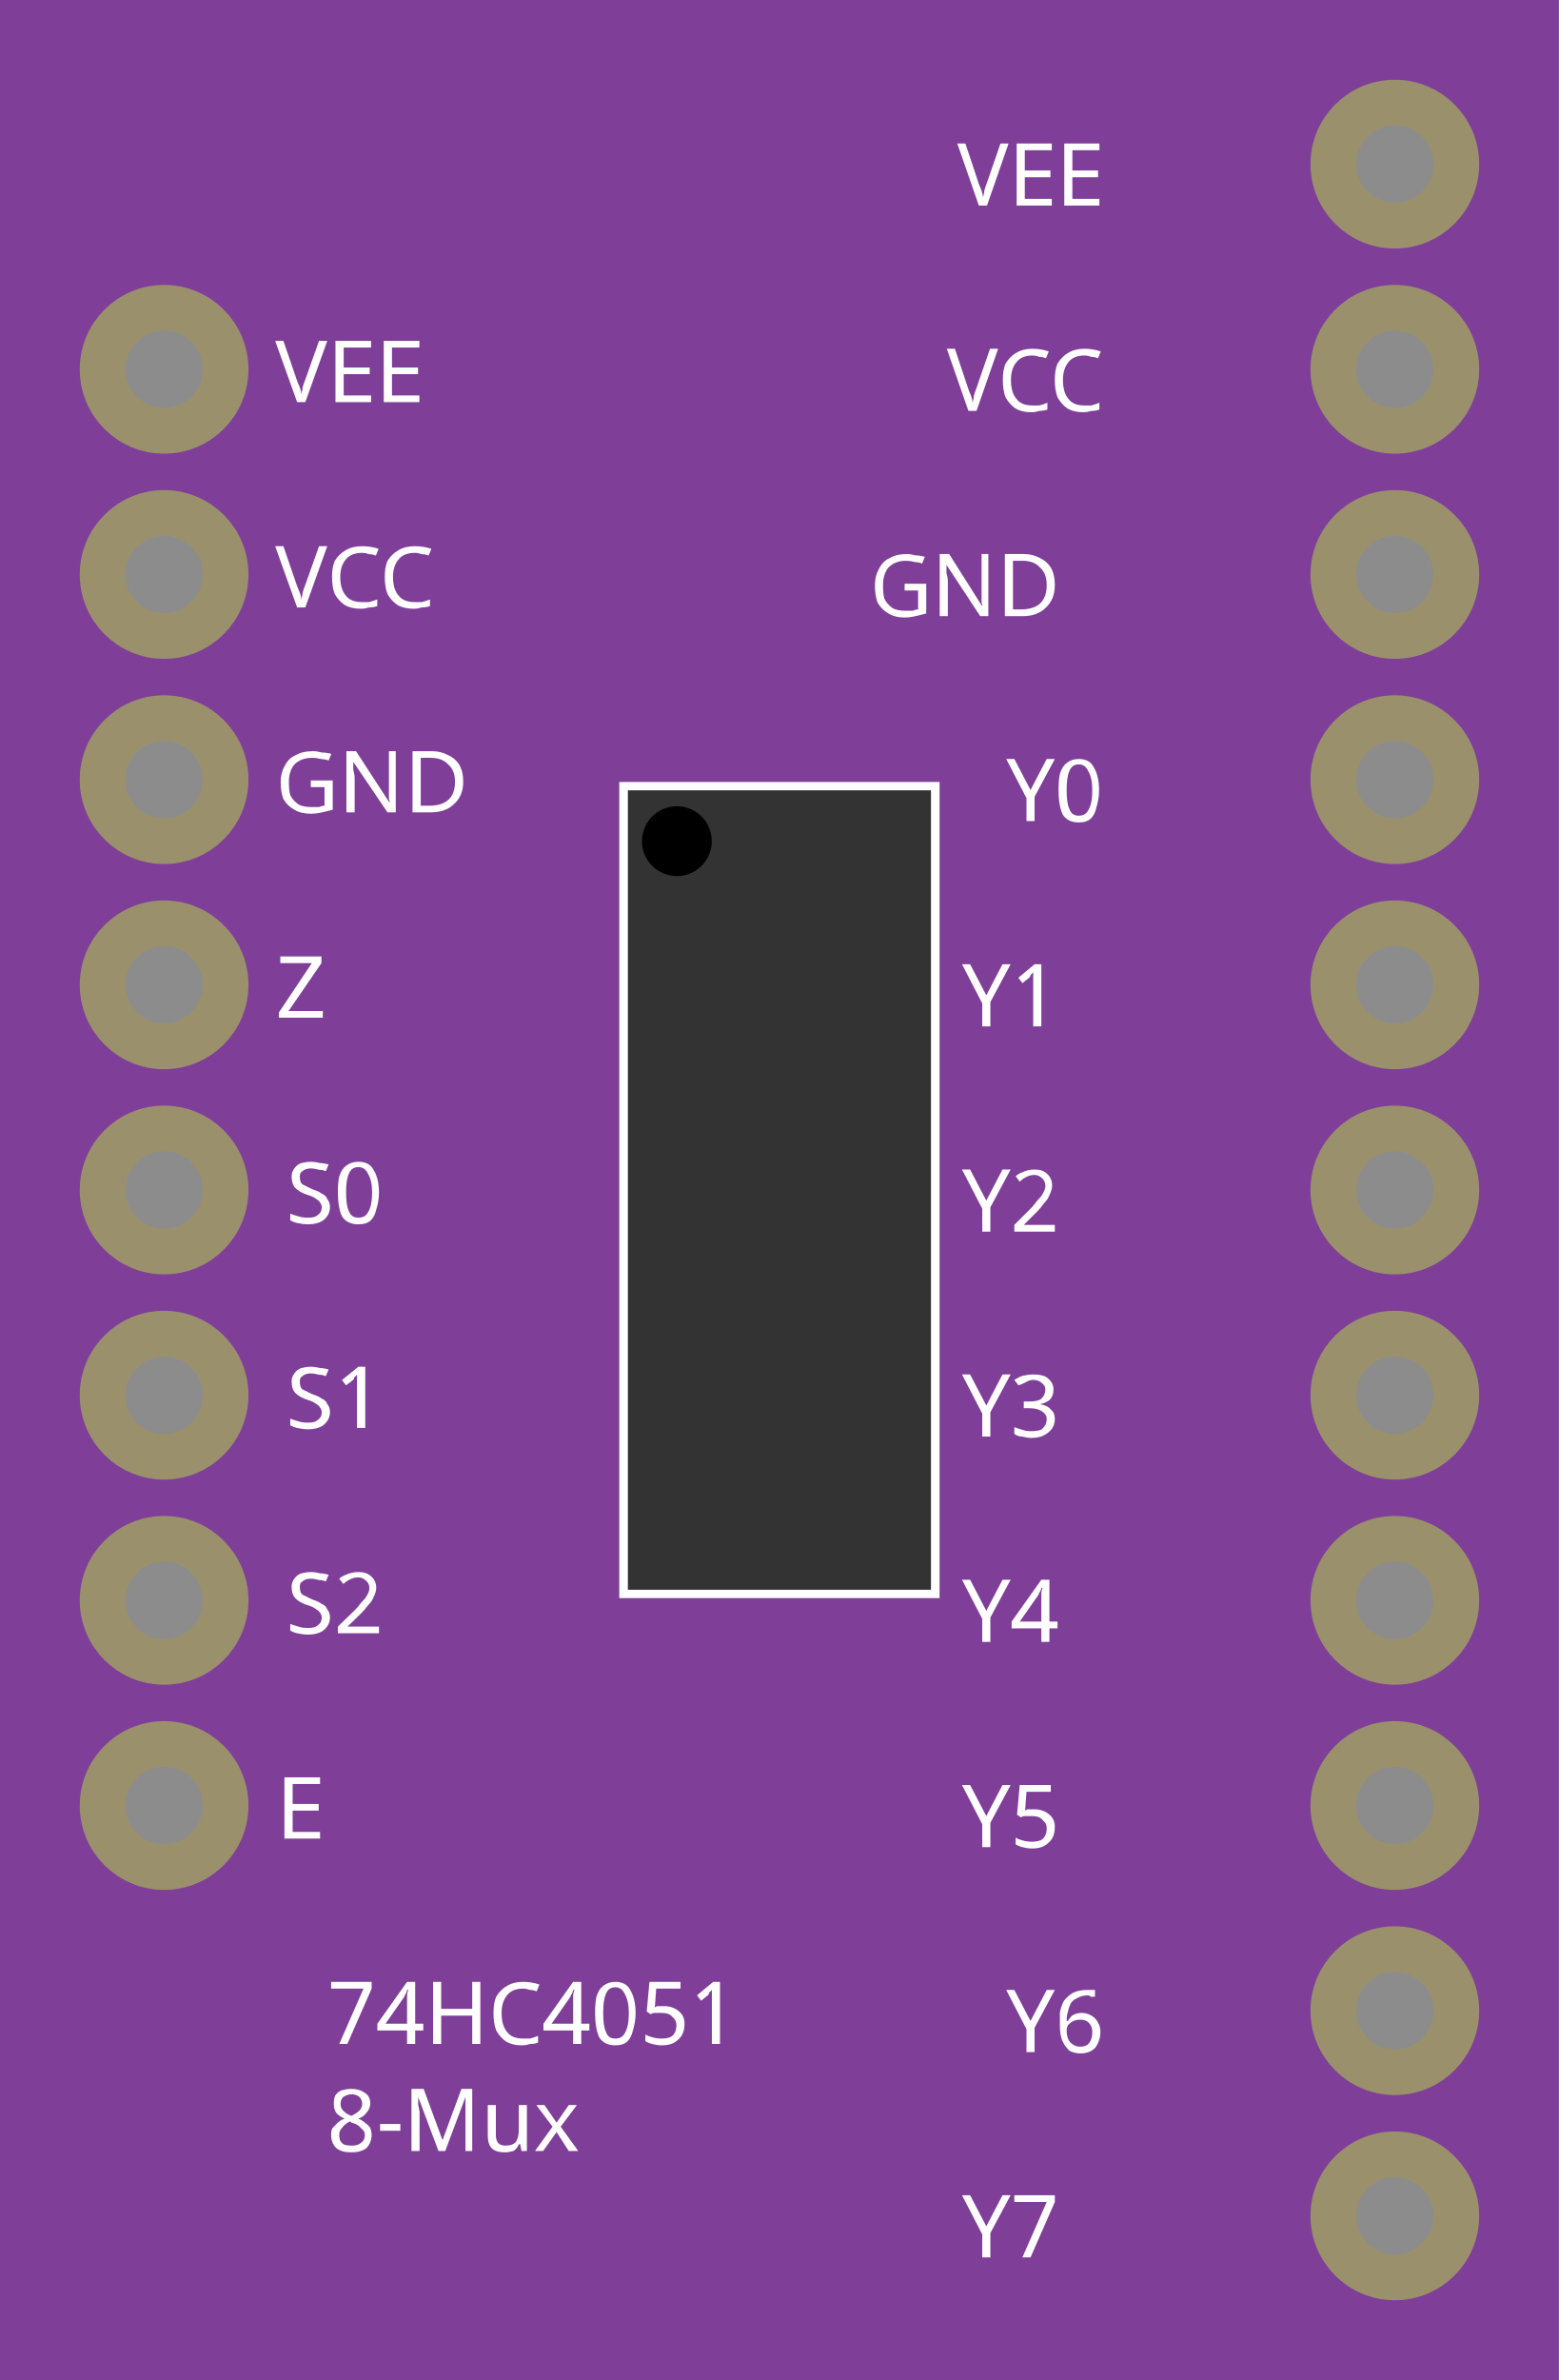
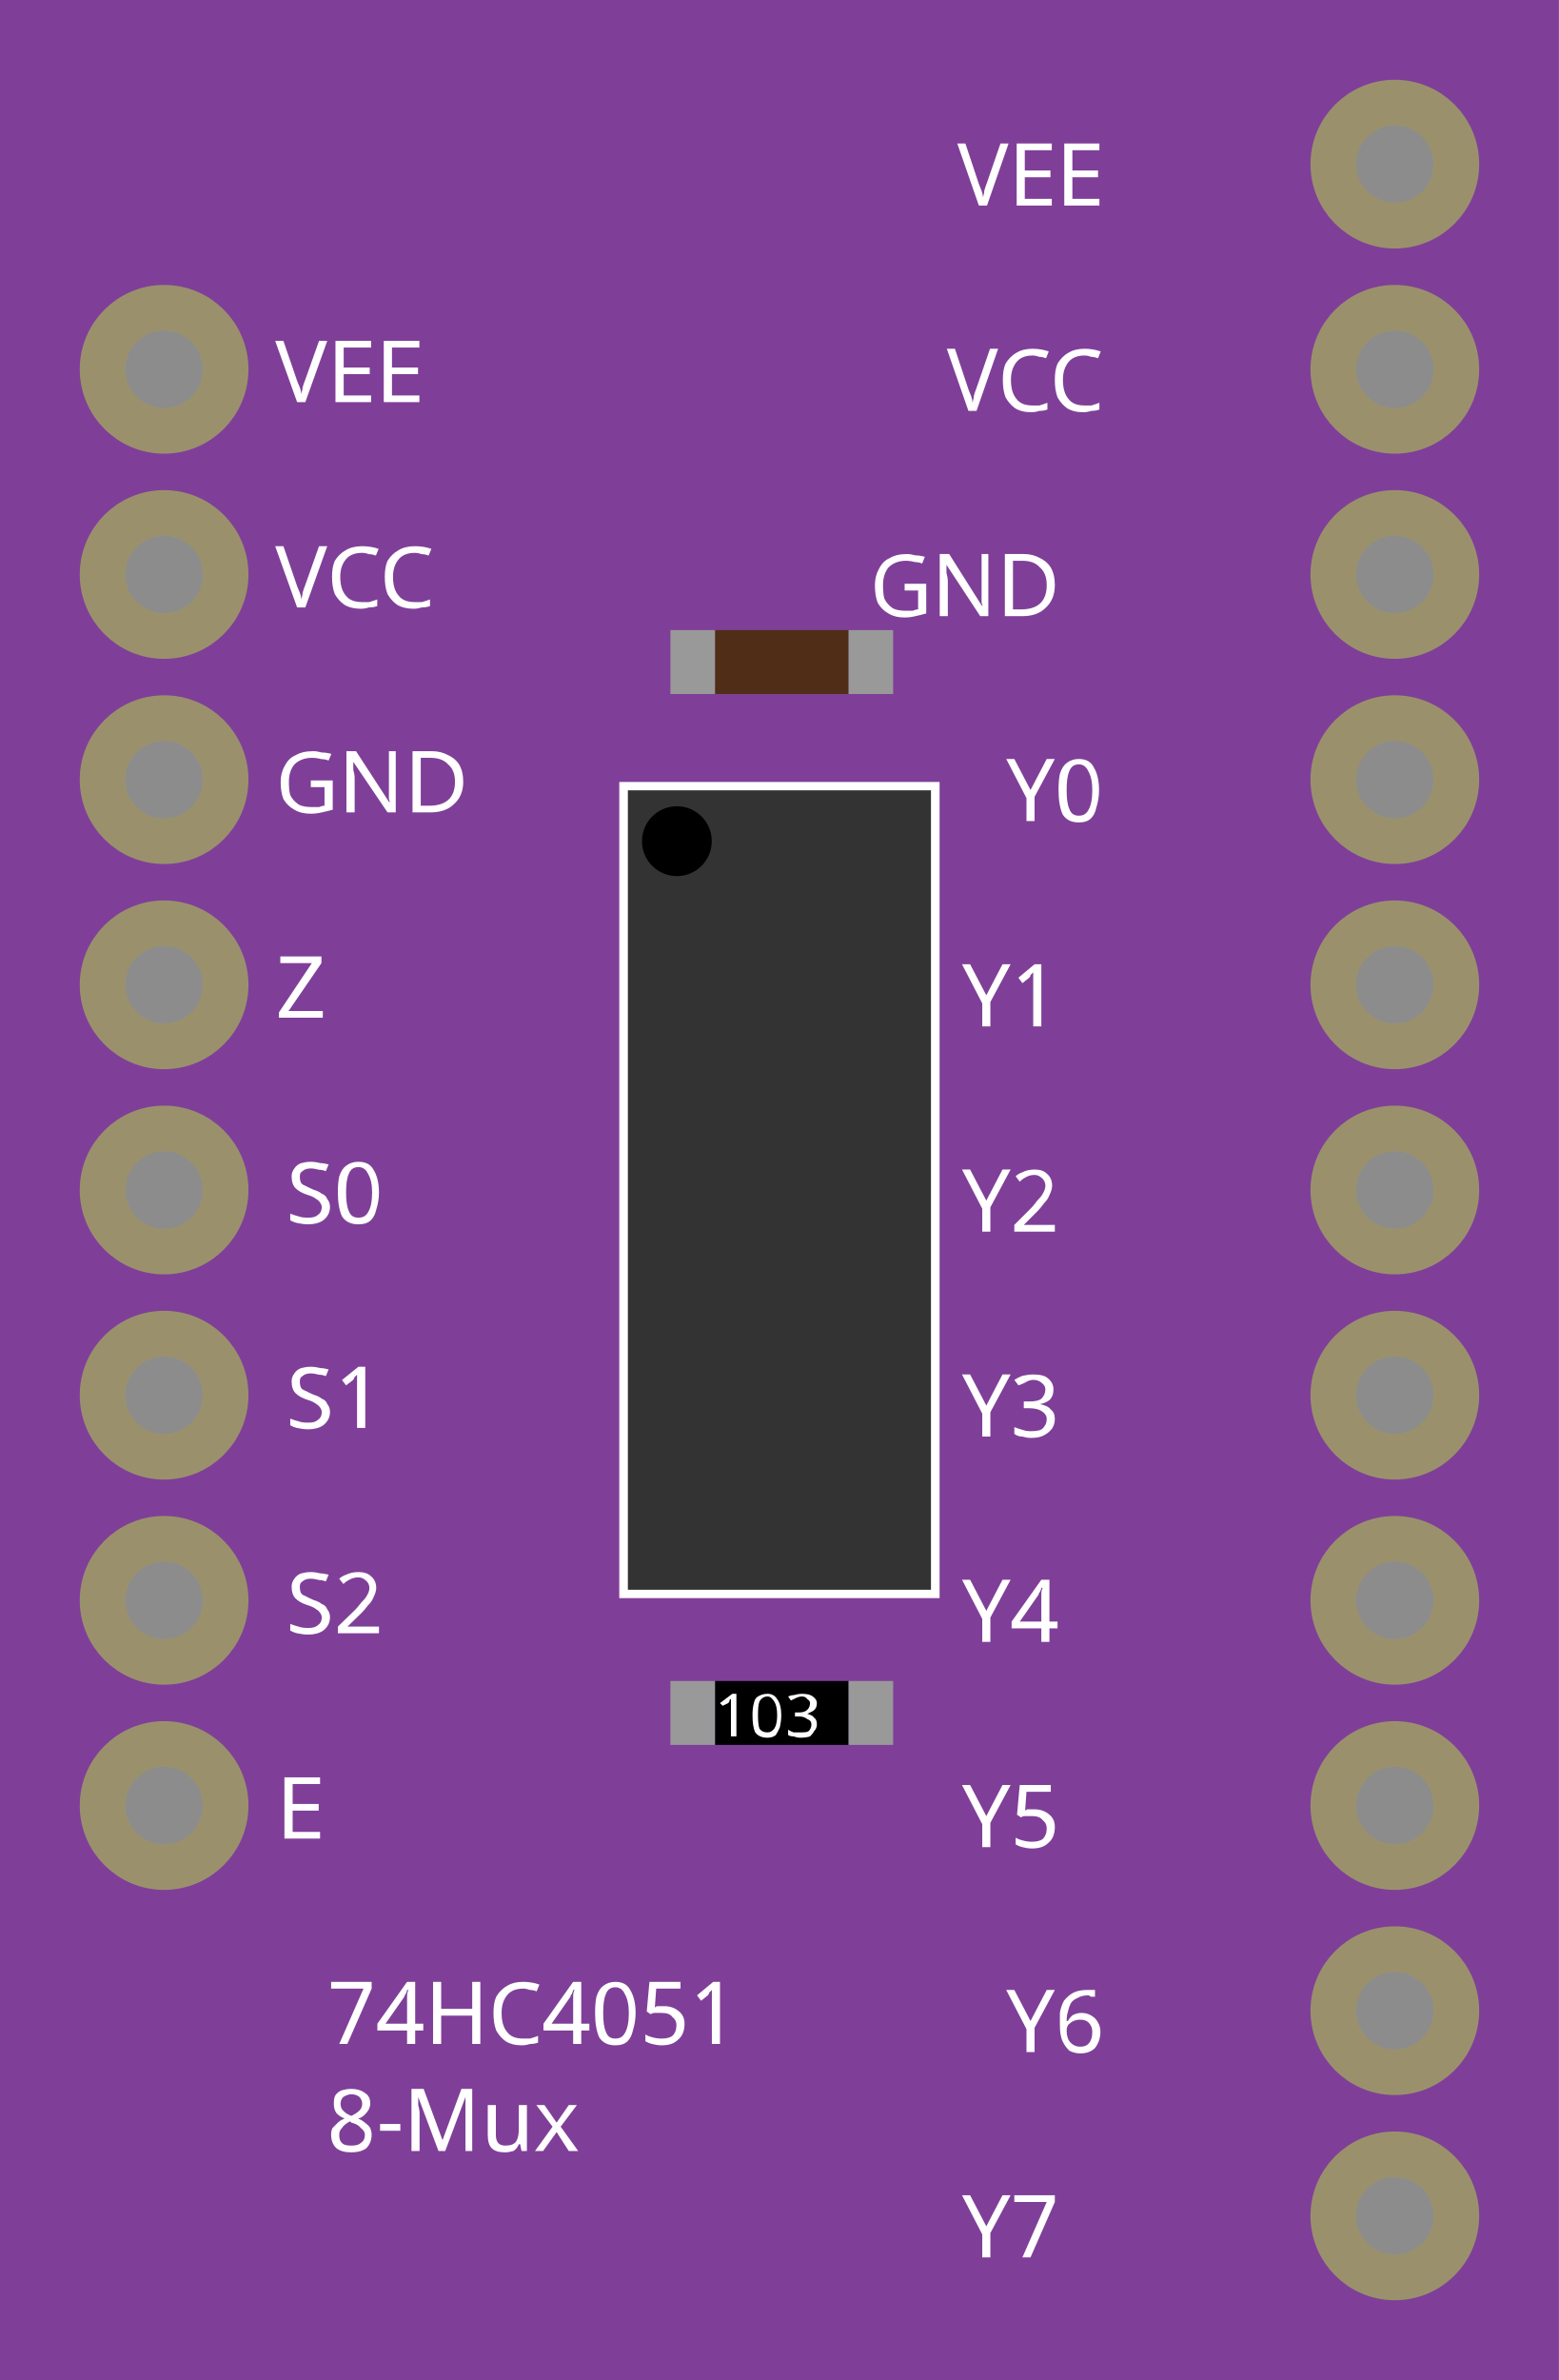
<svg xmlns="http://www.w3.org/2000/svg" width="19.304mm" height="29.464mm" viewBox="0 0 19.304 29.464" version="1.1" id="svg5">
  <defs id="defs2">
    <linearGradient id="linearGradient2068">
      <stop style="stop-color:#7f3f98;stop-opacity:1;" offset="0" id="stop2066" />
    </linearGradient>
  </defs>
  <g id="layer1" style="display:inline" transform="translate(-0.635,-0.635)">
    <g id="breadboard" transform="matrix(1.085714,0,0,1.054545,0.4971143,0.5010727)">
      <rect style="display:inline;fill:#7f3f98;fill-opacity:1;fill-rule:evenodd;stroke-width:0.929" id="rect5525" width="17.78" height="27.94" x="0.127" y="0.127" />
      <g id="g5110-9" style="display:inline" transform="matrix(0.9210526,0,0,0.9482758,-0.4578682,-0.4751552)">
        <circle style="fill:#8c8c8c;fill-opacity:1;stroke:#9a916c;stroke-width:0.565;stroke-miterlimit:4;stroke-dasharray:none;stroke-opacity:1" id="connector18pin" cx="17.907" cy="28.067" r="0.762" />
        <circle style="fill:#8c8c8c;fill-opacity:1;stroke:#9a916c;stroke-width:0.565;stroke-miterlimit:4;stroke-dasharray:none;stroke-opacity:1" id="connector17pin" cx="17.907" cy="25.527" r="0.762" />
        <circle style="fill:#8c8c8c;fill-opacity:1;stroke:#9a916c;stroke-width:0.565;stroke-miterlimit:4;stroke-dasharray:none;stroke-opacity:1" id="connector16pin" cx="17.907" cy="22.987" r="0.762" />
        <circle style="fill:#8c8c8c;fill-opacity:1;stroke:#9a916c;stroke-width:0.565;stroke-miterlimit:4;stroke-dasharray:none;stroke-opacity:1" id="connector15pin" cx="17.907" cy="20.447" r="0.762" />
        <circle style="fill:#8c8c8c;fill-opacity:1;fill-rule:evenodd;stroke:#9a916c;stroke-width:0.565;stroke-miterlimit:4;stroke-dasharray:none;stroke-opacity:1" id="connector14pin" cx="17.907" cy="17.907" r="0.762" />
        <circle style="fill:#8c8c8c;fill-opacity:1;stroke:#9a916c;stroke-width:0.565;stroke-miterlimit:4;stroke-dasharray:none;stroke-opacity:1" id="connector13pin" cx="17.907" cy="15.367" r="0.762" />
        <circle style="fill:#8c8c8c;fill-opacity:1;stroke:#9a916c;stroke-width:0.565;stroke-miterlimit:4;stroke-dasharray:none;stroke-opacity:1" id="connector12pin" cx="17.907" cy="12.827" r="0.762" />
        <circle style="fill:#8c8c8c;fill-opacity:1;fill-rule:nonzero;stroke:#9a916c;stroke-width:0.565;stroke-miterlimit:4;stroke-dasharray:none;stroke-opacity:1" id="connector11pin" cx="17.907" cy="10.287" r="0.762" />
        <circle style="fill:#8c8c8c;fill-opacity:1;stroke:#9a916c;stroke-width:0.565;stroke-miterlimit:4;stroke-dasharray:none;stroke-opacity:1" id="connector10pin" cx="17.907" cy="7.747" r="0.762" />
        <circle style="fill:#8c8c8c;fill-opacity:1;stroke:#9a916c;stroke-width:0.565;stroke-miterlimit:4;stroke-dasharray:none;stroke-opacity:1" id="connector9pin" cx="17.907" cy="5.207" r="0.762" />
        <circle style="fill:#8c8c8c;fill-opacity:1;stroke:#9a916c;stroke-width:0.565;stroke-miterlimit:4;stroke-dasharray:none;stroke-opacity:1" id="connector8pin" cx="17.907" cy="2.667" r="0.762" />
        <circle style="fill:#8c8c8c;fill-opacity:1;stroke:#9a916c;stroke-width:0.565;stroke-miterlimit:4;stroke-dasharray:none;stroke-opacity:1" id="connector7pin" cx="2.667" cy="22.987" r="0.762" />
        <circle style="fill:#8c8c8c;fill-opacity:1;stroke:#9a916c;stroke-width:0.565;stroke-miterlimit:4;stroke-dasharray:none;stroke-opacity:1" id="connector6pin" cx="2.667" cy="20.447" r="0.762" />
        <circle style="fill:#8c8c8c;fill-opacity:1;stroke:#9a916c;stroke-width:0.565;stroke-miterlimit:4;stroke-dasharray:none;stroke-opacity:1" id="connector5pin" cx="2.667" cy="17.907" r="0.762" />
        <circle style="fill:#8c8c8c;fill-opacity:1;stroke:#9a916c;stroke-width:0.565;stroke-miterlimit:4;stroke-dasharray:none;stroke-opacity:1" id="connector4pin" cx="2.667" cy="15.367" r="0.762" />
        <circle style="fill:#8c8c8c;fill-opacity:1;stroke:#9a916c;stroke-width:0.565;stroke-miterlimit:4;stroke-dasharray:none;stroke-opacity:1" id="connector3pin" cx="2.667" cy="12.827" r="0.762" />
        <circle style="fill:#8c8c8c;fill-opacity:1;stroke:#9a916c;stroke-width:0.565;stroke-miterlimit:4;stroke-dasharray:none;stroke-opacity:1" id="connector2pin" cx="2.667" cy="10.287" r="0.762" />
        <circle style="fill:#8c8c8c;fill-opacity:1;stroke:#9a916c;stroke-width:0.565;stroke-miterlimit:4;stroke-dasharray:none;stroke-opacity:1" cx="2.667" cy="7.747" r="0.762" id="connector1pin" />
        <circle style="fill:#8c8c8c;fill-opacity:1;stroke:#9a916c;stroke-width:0.565;stroke-miterlimit:4;stroke-dasharray:none;stroke-opacity:1" cx="2.667" cy="5.207" r="0.762" id="connector0pin" />
      </g>
-       <g id="g145510">
-         <text xml:space="preserve" x="3.265" y="4.848" id="text13455" style="font-style:normal;font-variant:normal;font-weight:normal;font-stretch:normal;font-size:0.989px;font-family:OCRA;-inkscape-font-specification:OCRA;fill:#ffffff;fill-opacity:1">VEE</text>
-         <text xml:space="preserve" style="font-style:normal;font-variant:normal;font-weight:normal;font-stretch:normal;font-size:0.989px;font-family:OCRA;-inkscape-font-specification:OCRA;fill:#ffffff;fill-opacity:1" x="3.265" y="7.257" id="text13455-8">VCC</text>
-         <text xml:space="preserve" x="3.265" y="9.665" id="text13455-4" style="font-style:normal;font-variant:normal;font-weight:normal;font-stretch:normal;font-size:0.989px;font-family:OCRA;-inkscape-font-specification:OCRA;fill:#ffffff;fill-opacity:1">GND</text>
-         <text xml:space="preserve" x="3.279" y="12.074" id="text13455-1" style="font-size:0.989px;fill:#ffffff;fill-opacity:1">
-           <tspan id="tspan13453-6" style="font-style:normal;font-variant:normal;font-weight:normal;font-stretch:normal;font-size:0.989px;font-family:OCRA;-inkscape-font-specification:OCRA;font-variant-ligatures:normal;font-variant-caps:normal;font-variant-numeric:normal;font-variant-east-asian:normal;text-align:start;text-anchor:start;fill:#ffffff;fill-opacity:1;stroke-width:0.247" x="3.279" y="12.074">Z</tspan>
+       <g id="g145510" style="display:inline">
+         <text xml:space="preserve" x="3.265" y="4.848" id="text13455" style="font-style:normal;font-variant:normal;font-weight:normal;font-stretch:normal;font-size:0.989px;font-family:OCRA;-inkscape-font-specification:'OCRA, Normal';font-variant-ligatures:normal;font-variant-caps:normal;font-variant-numeric:normal;font-variant-east-asian:normal;fill:#ffffff;fill-opacity:1">VEE</text>
+         <text xml:space="preserve" style="font-style:normal;font-variant:normal;font-weight:normal;font-stretch:normal;font-size:0.989px;font-family:OCRA;-inkscape-font-specification:'OCRA, Normal';font-variant-ligatures:normal;font-variant-caps:normal;font-variant-numeric:normal;font-variant-east-asian:normal;fill:#ffffff;fill-opacity:1" x="3.265" y="7.257" id="text13455-8">VCC</text>
+         <text xml:space="preserve" x="3.265" y="9.665" id="text13455-4" style="font-style:normal;font-variant:normal;font-weight:normal;font-stretch:normal;font-size:0.989px;font-family:OCRA;-inkscape-font-specification:'OCRA, Normal';font-variant-ligatures:normal;font-variant-caps:normal;font-variant-numeric:normal;font-variant-east-asian:normal;fill:#ffffff;fill-opacity:1">GND</text>
+         <text xml:space="preserve" x="3.279" y="12.074" id="text13455-1" style="font-style:normal;font-variant:normal;font-weight:normal;font-stretch:normal;font-size:0.989px;font-family:OCRA;-inkscape-font-specification:'OCRA, Normal';font-variant-ligatures:normal;font-variant-caps:normal;font-variant-numeric:normal;font-variant-east-asian:normal;fill:#ffffff;fill-opacity:1">
+           <tspan id="tspan13453-6" style="font-style:normal;font-variant:normal;font-weight:normal;font-stretch:normal;font-size:0.989px;font-family:OCRA;-inkscape-font-specification:'OCRA, Normal';font-variant-ligatures:normal;font-variant-caps:normal;font-variant-numeric:normal;font-variant-east-asian:normal;text-align:start;text-anchor:start;fill:#ffffff;fill-opacity:1;stroke-width:0.247" x="3.279" y="12.074">Z</tspan>
        </text>
-         <text xml:space="preserve" x="3.389" y="14.483" id="text13455-6" style="font-size:0.989px;fill:#ffffff;fill-opacity:1">
-           <tspan id="tspan13453-5" style="font-style:normal;font-variant:normal;font-weight:normal;font-stretch:normal;font-size:0.989px;font-family:OCRA;-inkscape-font-specification:OCRA;font-variant-ligatures:normal;font-variant-caps:normal;font-variant-numeric:normal;font-variant-east-asian:normal;text-align:start;text-anchor:start;fill:#ffffff;fill-opacity:1;stroke-width:0.247" x="3.389" y="14.483">S0</tspan>
+         <text xml:space="preserve" x="3.389" y="14.483" id="text13455-6" style="font-style:normal;font-variant:normal;font-weight:normal;font-stretch:normal;font-size:0.989px;font-family:OCRA;-inkscape-font-specification:'OCRA, Normal';font-variant-ligatures:normal;font-variant-caps:normal;font-variant-numeric:normal;font-variant-east-asian:normal;fill:#ffffff;fill-opacity:1">
+           <tspan id="tspan13453-5" style="font-style:normal;font-variant:normal;font-weight:normal;font-stretch:normal;font-size:0.989px;font-family:OCRA;-inkscape-font-specification:'OCRA, Normal';font-variant-ligatures:normal;font-variant-caps:normal;font-variant-numeric:normal;font-variant-east-asian:normal;text-align:start;text-anchor:start;fill:#ffffff;fill-opacity:1;stroke-width:0.247" x="3.389" y="14.483">S0</tspan>
        </text>
-         <text xml:space="preserve" x="3.389" y="16.891" id="text13455-5" style="font-size:0.989px;fill:#ffffff;fill-opacity:1">
-           <tspan id="tspan13453-69" style="font-style:normal;font-variant:normal;font-weight:normal;font-stretch:normal;font-size:0.989px;font-family:OCRA;-inkscape-font-specification:OCRA;font-variant-ligatures:normal;font-variant-caps:normal;font-variant-numeric:normal;font-variant-east-asian:normal;text-align:start;text-anchor:start;fill:#ffffff;fill-opacity:1;stroke-width:0.247" x="3.389" y="16.891">S1</tspan>
+         <text xml:space="preserve" x="3.389" y="16.891" id="text13455-5" style="font-style:normal;font-variant:normal;font-weight:normal;font-stretch:normal;font-size:0.989px;font-family:OCRA;-inkscape-font-specification:'OCRA, Normal';font-variant-ligatures:normal;font-variant-caps:normal;font-variant-numeric:normal;font-variant-east-asian:normal;fill:#ffffff;fill-opacity:1">
+           <tspan id="tspan13453-69" style="font-style:normal;font-variant:normal;font-weight:normal;font-stretch:normal;font-size:0.989px;font-family:OCRA;-inkscape-font-specification:'OCRA, Normal';font-variant-ligatures:normal;font-variant-caps:normal;font-variant-numeric:normal;font-variant-east-asian:normal;text-align:start;text-anchor:start;fill:#ffffff;fill-opacity:1;stroke-width:0.247" x="3.389" y="16.891">S1</tspan>
        </text>
-         <text xml:space="preserve" x="3.389" y="19.3" id="text13455-7" style="font-size:0.989px;fill:#ffffff;fill-opacity:1">
-           <tspan id="tspan13453-65" style="font-style:normal;font-variant:normal;font-weight:normal;font-stretch:normal;font-size:0.989px;font-family:OCRA;-inkscape-font-specification:OCRA;font-variant-ligatures:normal;font-variant-caps:normal;font-variant-numeric:normal;font-variant-east-asian:normal;text-align:start;text-anchor:start;fill:#ffffff;fill-opacity:1;stroke-width:0.247" x="3.389" y="19.3">S2</tspan>
+         <text xml:space="preserve" x="3.389" y="19.3" id="text13455-7" style="font-style:normal;font-variant:normal;font-weight:normal;font-stretch:normal;font-size:0.989px;font-family:OCRA;-inkscape-font-specification:'OCRA, Normal';font-variant-ligatures:normal;font-variant-caps:normal;font-variant-numeric:normal;font-variant-east-asian:normal;fill:#ffffff;fill-opacity:1">
+           <tspan id="tspan13453-65" style="font-style:normal;font-variant:normal;font-weight:normal;font-stretch:normal;font-size:0.989px;font-family:OCRA;-inkscape-font-specification:'OCRA, Normal';font-variant-ligatures:normal;font-variant-caps:normal;font-variant-numeric:normal;font-variant-east-asian:normal;text-align:start;text-anchor:start;fill:#ffffff;fill-opacity:1;stroke-width:0.247" x="3.389" y="19.3">S2</tspan>
        </text>
-         <text xml:space="preserve" x="3.278" y="21.709" id="text13455-0" style="font-size:0.989px;fill:#ffffff;fill-opacity:1">
-           <tspan id="tspan13453-11" style="font-style:normal;font-variant:normal;font-weight:normal;font-stretch:normal;font-size:0.989px;font-family:OCRA;-inkscape-font-specification:OCRA;font-variant-ligatures:normal;font-variant-caps:normal;font-variant-numeric:normal;font-variant-east-asian:normal;text-align:start;text-anchor:start;fill:#ffffff;fill-opacity:1;stroke-width:0.247" x="3.278" y="21.709">E</tspan>
+         <text xml:space="preserve" x="3.278" y="21.709" id="text13455-0" style="font-style:normal;font-variant:normal;font-weight:normal;font-stretch:normal;font-size:0.989px;font-family:OCRA;-inkscape-font-specification:'OCRA, Normal';font-variant-ligatures:normal;font-variant-caps:normal;font-variant-numeric:normal;font-variant-east-asian:normal;fill:#ffffff;fill-opacity:1">
+           <tspan id="tspan13453-11" style="font-style:normal;font-variant:normal;font-weight:normal;font-stretch:normal;font-size:0.989px;font-family:OCRA;-inkscape-font-specification:'OCRA, Normal';font-variant-ligatures:normal;font-variant-caps:normal;font-variant-numeric:normal;font-variant-east-asian:normal;text-align:start;text-anchor:start;fill:#ffffff;fill-opacity:1;stroke-width:0.247" x="3.278" y="21.709">E</tspan>
        </text>
-         <text xml:space="preserve" style="font-style:normal;font-variant:normal;font-weight:normal;font-stretch:normal;font-size:0.989px;line-height:1.25;font-family:OCRA;-inkscape-font-specification:OCRA;font-variant-ligatures:normal;font-variant-caps:normal;font-variant-numeric:normal;font-variant-east-asian:normal;text-align:end;text-anchor:end;fill:#ffffff;fill-opacity:1;stroke-width:0.247" x="15.21" y="2.504" id="text100602" transform="scale(0.9855414,1.014671)">
-           <tspan id="tspan100600" style="font-style:normal;font-variant:normal;font-weight:normal;font-stretch:normal;font-size:0.989px;font-family:OCRA;-inkscape-font-specification:OCRA;font-variant-ligatures:normal;font-variant-caps:normal;font-variant-numeric:normal;font-variant-east-asian:normal;fill:#ffffff;fill-opacity:1;stroke-width:0.247" x="15.21" y="2.504">VEE</tspan>
+         <text xml:space="preserve" style="font-style:normal;font-variant:normal;font-weight:normal;font-stretch:normal;font-size:0.989px;line-height:1.25;font-family:OCRA;-inkscape-font-specification:'OCRA, Normal';font-variant-ligatures:normal;font-variant-caps:normal;font-variant-numeric:normal;font-variant-east-asian:normal;text-align:end;text-anchor:end;fill:#ffffff;fill-opacity:1;stroke-width:0.247" x="15.21" y="2.504" id="text100602" transform="scale(0.9855414,1.014671)">
+           <tspan id="tspan100600" style="font-style:normal;font-variant:normal;font-weight:normal;font-stretch:normal;font-size:0.989px;font-family:OCRA;-inkscape-font-specification:'OCRA, Normal';font-variant-ligatures:normal;font-variant-caps:normal;font-variant-numeric:normal;font-variant-east-asian:normal;fill:#ffffff;fill-opacity:1;stroke-width:0.247" x="15.21" y="2.504">VEE</tspan>
        </text>
-         <text xml:space="preserve" style="font-style:normal;font-variant:normal;font-weight:normal;font-stretch:normal;font-size:0.989px;line-height:1.25;font-family:OCRA;-inkscape-font-specification:OCRA;font-variant-ligatures:normal;font-variant-caps:normal;font-variant-numeric:normal;font-variant-east-asian:normal;text-align:end;text-anchor:end;display:inline;fill:#ffffff;fill-opacity:1;stroke-width:0.247" x="15.21" y="4.877" id="text100602-5" transform="scale(0.9855414,1.014671)">
-           <tspan id="tspan100600-5" style="font-style:normal;font-variant:normal;font-weight:normal;font-stretch:normal;font-size:0.989px;font-family:OCRA;-inkscape-font-specification:OCRA;font-variant-ligatures:normal;font-variant-caps:normal;font-variant-numeric:normal;font-variant-east-asian:normal;fill:#ffffff;fill-opacity:1;stroke-width:0.247" x="15.21" y="4.877">VCC</tspan>
+         <text xml:space="preserve" style="font-style:normal;font-variant:normal;font-weight:normal;font-stretch:normal;font-size:0.989px;line-height:1.25;font-family:OCRA;-inkscape-font-specification:'OCRA, Normal';font-variant-ligatures:normal;font-variant-caps:normal;font-variant-numeric:normal;font-variant-east-asian:normal;text-align:end;text-anchor:end;display:inline;fill:#ffffff;fill-opacity:1;stroke-width:0.247" x="15.21" y="4.877" id="text100602-5" transform="scale(0.9855414,1.014671)">
+           <tspan id="tspan100600-5" style="font-style:normal;font-variant:normal;font-weight:normal;font-stretch:normal;font-size:0.989px;font-family:OCRA;-inkscape-font-specification:'OCRA, Normal';font-variant-ligatures:normal;font-variant-caps:normal;font-variant-numeric:normal;font-variant-east-asian:normal;fill:#ffffff;fill-opacity:1;stroke-width:0.247" x="15.21" y="4.877">VCC</tspan>
        </text>
-         <text xml:space="preserve" style="font-style:normal;font-variant:normal;font-weight:normal;font-stretch:normal;font-size:0.989px;line-height:1.25;font-family:OCRA;-inkscape-font-specification:OCRA;font-variant-ligatures:normal;font-variant-caps:normal;font-variant-numeric:normal;font-variant-east-asian:normal;text-align:end;text-anchor:end;display:inline;fill:#ffffff;fill-opacity:1;stroke-width:0.247" x="15.21" y="7.251" id="text100602-9" transform="scale(0.9855414,1.014671)">
-           <tspan id="tspan100600-1" style="font-style:normal;font-variant:normal;font-weight:normal;font-stretch:normal;font-size:0.989px;font-family:OCRA;-inkscape-font-specification:OCRA;font-variant-ligatures:normal;font-variant-caps:normal;font-variant-numeric:normal;font-variant-east-asian:normal;fill:#ffffff;fill-opacity:1;stroke-width:0.247" x="15.21" y="7.251">GND</tspan>
-           <tspan style="font-style:normal;font-variant:normal;font-weight:normal;font-stretch:normal;font-size:0.989px;font-family:OCRA;-inkscape-font-specification:OCRA;font-variant-ligatures:normal;font-variant-caps:normal;font-variant-numeric:normal;font-variant-east-asian:normal;fill:#ffffff;fill-opacity:1;stroke-width:0.247" x="15.21" y="8.488" id="tspan130473" />
+         <text xml:space="preserve" style="font-style:normal;font-variant:normal;font-weight:normal;font-stretch:normal;font-size:0.989px;line-height:1.25;font-family:OCRA;-inkscape-font-specification:'OCRA, Normal';font-variant-ligatures:normal;font-variant-caps:normal;font-variant-numeric:normal;font-variant-east-asian:normal;text-align:end;text-anchor:end;display:inline;fill:#ffffff;fill-opacity:1;stroke-width:0.247" x="15.21" y="7.251" id="text100602-9" transform="scale(0.9855414,1.014671)">
+           <tspan id="tspan100600-1" style="font-style:normal;font-variant:normal;font-weight:normal;font-stretch:normal;font-size:0.989px;font-family:OCRA;-inkscape-font-specification:'OCRA, Normal';font-variant-ligatures:normal;font-variant-caps:normal;font-variant-numeric:normal;font-variant-east-asian:normal;fill:#ffffff;fill-opacity:1;stroke-width:0.247" x="15.21" y="7.251">GND</tspan>
+           <tspan style="font-style:normal;font-variant:normal;font-weight:normal;font-stretch:normal;font-size:0.989px;font-family:OCRA;-inkscape-font-specification:'OCRA, Normal';font-variant-ligatures:normal;font-variant-caps:normal;font-variant-numeric:normal;font-variant-east-asian:normal;fill:#ffffff;fill-opacity:1;stroke-width:0.247" x="15.21" y="8.488" id="tspan130473" />
        </text>
-         <text xml:space="preserve" style="font-style:normal;font-variant:normal;font-weight:normal;font-stretch:normal;font-size:0.989px;line-height:1.25;font-family:OCRA;-inkscape-font-specification:OCRA;font-variant-ligatures:normal;font-variant-caps:normal;font-variant-numeric:normal;font-variant-east-asian:normal;text-align:end;text-anchor:end;display:inline;fill:#ffffff;fill-opacity:1;stroke-width:0.247" x="15.21" y="9.625" id="text100602-4" transform="scale(0.9855414,1.014671)">
-           <tspan id="tspan100600-55" style="font-style:normal;font-variant:normal;font-weight:normal;font-stretch:normal;font-size:0.989px;font-family:OCRA;-inkscape-font-specification:OCRA;font-variant-ligatures:normal;font-variant-caps:normal;font-variant-numeric:normal;font-variant-east-asian:normal;fill:#ffffff;fill-opacity:1;stroke-width:0.247" x="15.21" y="9.625">Y0</tspan>
+         <text xml:space="preserve" style="font-style:normal;font-variant:normal;font-weight:normal;font-stretch:normal;font-size:0.989px;line-height:1.25;font-family:OCRA;-inkscape-font-specification:'OCRA, Normal';font-variant-ligatures:normal;font-variant-caps:normal;font-variant-numeric:normal;font-variant-east-asian:normal;text-align:end;text-anchor:end;display:inline;fill:#ffffff;fill-opacity:1;stroke-width:0.247" x="15.21" y="9.625" id="text100602-4" transform="scale(0.9855414,1.014671)">
+           <tspan id="tspan100600-55" style="font-style:normal;font-variant:normal;font-weight:normal;font-stretch:normal;font-size:0.989px;font-family:OCRA;-inkscape-font-specification:'OCRA, Normal';font-variant-ligatures:normal;font-variant-caps:normal;font-variant-numeric:normal;font-variant-east-asian:normal;fill:#ffffff;fill-opacity:1;stroke-width:0.247" x="15.21" y="9.625">Y0</tspan>
        </text>
-         <text xml:space="preserve" style="font-style:normal;font-variant:normal;font-weight:normal;font-stretch:normal;font-size:0.989px;line-height:1.25;font-family:OCRA;-inkscape-font-specification:OCRA;font-variant-ligatures:normal;font-variant-caps:normal;font-variant-numeric:normal;font-variant-east-asian:normal;text-align:end;text-anchor:end;display:inline;fill:#ffffff;fill-opacity:1;stroke-width:0.247" x="15.21" y="11.999" id="text100602-0" transform="scale(0.9855414,1.014671)">
-           <tspan id="tspan100600-2" style="font-style:normal;font-variant:normal;font-weight:normal;font-stretch:normal;font-size:0.989px;font-family:OCRA;-inkscape-font-specification:OCRA;font-variant-ligatures:normal;font-variant-caps:normal;font-variant-numeric:normal;font-variant-east-asian:normal;fill:#ffffff;fill-opacity:1;stroke-width:0.247" x="15.21" y="11.999">Y1</tspan>
-           <tspan style="font-style:normal;font-variant:normal;font-weight:normal;font-stretch:normal;font-size:0.989px;font-family:OCRA;-inkscape-font-specification:OCRA;font-variant-ligatures:normal;font-variant-caps:normal;font-variant-numeric:normal;font-variant-east-asian:normal;fill:#ffffff;fill-opacity:1;stroke-width:0.247" x="15.21" y="13.235" id="tspan132371" />
+         <text xml:space="preserve" style="font-style:normal;font-variant:normal;font-weight:normal;font-stretch:normal;font-size:0.989px;line-height:1.25;font-family:OCRA;-inkscape-font-specification:'OCRA, Normal';font-variant-ligatures:normal;font-variant-caps:normal;font-variant-numeric:normal;font-variant-east-asian:normal;text-align:end;text-anchor:end;display:inline;fill:#ffffff;fill-opacity:1;stroke-width:0.247" x="15.21" y="11.999" id="text100602-0" transform="scale(0.9855414,1.014671)">
+           <tspan id="tspan100600-2" style="font-style:normal;font-variant:normal;font-weight:normal;font-stretch:normal;font-size:0.989px;font-family:OCRA;-inkscape-font-specification:'OCRA, Normal';font-variant-ligatures:normal;font-variant-caps:normal;font-variant-numeric:normal;font-variant-east-asian:normal;fill:#ffffff;fill-opacity:1;stroke-width:0.247" x="15.21" y="11.999">Y1</tspan>
+           <tspan style="font-style:normal;font-variant:normal;font-weight:normal;font-stretch:normal;font-size:0.989px;font-family:OCRA;-inkscape-font-specification:'OCRA, Normal';font-variant-ligatures:normal;font-variant-caps:normal;font-variant-numeric:normal;font-variant-east-asian:normal;fill:#ffffff;fill-opacity:1;stroke-width:0.247" x="15.21" y="13.235" id="tspan132371" />
        </text>
-         <text xml:space="preserve" style="font-style:normal;font-variant:normal;font-weight:normal;font-stretch:normal;font-size:0.989px;line-height:1.25;font-family:OCRA;-inkscape-font-specification:OCRA;font-variant-ligatures:normal;font-variant-caps:normal;font-variant-numeric:normal;font-variant-east-asian:normal;text-align:end;text-anchor:end;display:inline;fill:#ffffff;fill-opacity:1;stroke-width:0.247" x="15.21" y="14.373" id="text100602-98" transform="scale(0.9855414,1.014671)">
-           <tspan id="tspan100600-9" style="font-style:normal;font-variant:normal;font-weight:normal;font-stretch:normal;font-size:0.989px;font-family:OCRA;-inkscape-font-specification:OCRA;font-variant-ligatures:normal;font-variant-caps:normal;font-variant-numeric:normal;font-variant-east-asian:normal;fill:#ffffff;fill-opacity:1;stroke-width:0.247" x="15.21" y="14.373">Y2</tspan>
-           <tspan style="font-style:normal;font-variant:normal;font-weight:normal;font-stretch:normal;font-size:0.989px;font-family:OCRA;-inkscape-font-specification:OCRA;font-variant-ligatures:normal;font-variant-caps:normal;font-variant-numeric:normal;font-variant-east-asian:normal;fill:#ffffff;fill-opacity:1;stroke-width:0.247" x="15.21" y="15.609" id="tspan132979" />
+         <text xml:space="preserve" style="font-style:normal;font-variant:normal;font-weight:normal;font-stretch:normal;font-size:0.989px;line-height:1.25;font-family:OCRA;-inkscape-font-specification:'OCRA, Normal';font-variant-ligatures:normal;font-variant-caps:normal;font-variant-numeric:normal;font-variant-east-asian:normal;text-align:end;text-anchor:end;display:inline;fill:#ffffff;fill-opacity:1;stroke-width:0.247" x="15.21" y="14.373" id="text100602-98" transform="scale(0.9855414,1.014671)">
+           <tspan id="tspan100600-9" style="font-style:normal;font-variant:normal;font-weight:normal;font-stretch:normal;font-size:0.989px;font-family:OCRA;-inkscape-font-specification:'OCRA, Normal';font-variant-ligatures:normal;font-variant-caps:normal;font-variant-numeric:normal;font-variant-east-asian:normal;fill:#ffffff;fill-opacity:1;stroke-width:0.247" x="15.21" y="14.373">Y2</tspan>
+           <tspan style="font-style:normal;font-variant:normal;font-weight:normal;font-stretch:normal;font-size:0.989px;font-family:OCRA;-inkscape-font-specification:'OCRA, Normal';font-variant-ligatures:normal;font-variant-caps:normal;font-variant-numeric:normal;font-variant-east-asian:normal;fill:#ffffff;fill-opacity:1;stroke-width:0.247" x="15.21" y="15.609" id="tspan132979" />
        </text>
-         <text xml:space="preserve" style="font-style:normal;font-variant:normal;font-weight:normal;font-stretch:normal;font-size:0.989px;line-height:1.25;font-family:OCRA;-inkscape-font-specification:OCRA;font-variant-ligatures:normal;font-variant-caps:normal;font-variant-numeric:normal;font-variant-east-asian:normal;text-align:end;text-anchor:end;display:inline;fill:#ffffff;fill-opacity:1;stroke-width:0.247" x="15.21" y="21.494" id="text100602-97" transform="scale(0.9855414,1.014671)">
-           <tspan id="tspan100600-0" style="font-style:normal;font-variant:normal;font-weight:normal;font-stretch:normal;font-size:0.989px;font-family:OCRA;-inkscape-font-specification:OCRA;font-variant-ligatures:normal;font-variant-caps:normal;font-variant-numeric:normal;font-variant-east-asian:normal;fill:#ffffff;fill-opacity:1;stroke-width:0.247" x="15.21" y="21.494">Y5</tspan>
-           <tspan style="font-style:normal;font-variant:normal;font-weight:normal;font-stretch:normal;font-size:0.989px;font-family:OCRA;-inkscape-font-specification:OCRA;font-variant-ligatures:normal;font-variant-caps:normal;font-variant-numeric:normal;font-variant-east-asian:normal;fill:#ffffff;fill-opacity:1;stroke-width:0.247" x="15.21" y="22.73" id="tspan134551" />
+         <text xml:space="preserve" style="font-style:normal;font-variant:normal;font-weight:normal;font-stretch:normal;font-size:0.989px;line-height:1.25;font-family:OCRA;-inkscape-font-specification:'OCRA, Normal';font-variant-ligatures:normal;font-variant-caps:normal;font-variant-numeric:normal;font-variant-east-asian:normal;text-align:end;text-anchor:end;display:inline;fill:#ffffff;fill-opacity:1;stroke-width:0.247" x="15.21" y="21.494" id="text100602-97" transform="scale(0.9855414,1.014671)">
+           <tspan id="tspan100600-0" style="font-style:normal;font-variant:normal;font-weight:normal;font-stretch:normal;font-size:0.989px;font-family:OCRA;-inkscape-font-specification:'OCRA, Normal';font-variant-ligatures:normal;font-variant-caps:normal;font-variant-numeric:normal;font-variant-east-asian:normal;fill:#ffffff;fill-opacity:1;stroke-width:0.247" x="15.21" y="21.494">Y5</tspan>
+           <tspan style="font-style:normal;font-variant:normal;font-weight:normal;font-stretch:normal;font-size:0.989px;font-family:OCRA;-inkscape-font-specification:'OCRA, Normal';font-variant-ligatures:normal;font-variant-caps:normal;font-variant-numeric:normal;font-variant-east-asian:normal;fill:#ffffff;fill-opacity:1;stroke-width:0.247" x="15.21" y="22.73" id="tspan134551" />
        </text>
-         <text xml:space="preserve" style="font-style:normal;font-variant:normal;font-weight:normal;font-stretch:normal;font-size:0.989px;line-height:1.25;font-family:OCRA;-inkscape-font-specification:OCRA;font-variant-ligatures:normal;font-variant-caps:normal;font-variant-numeric:normal;font-variant-east-asian:normal;text-align:end;text-anchor:end;display:inline;fill:#ffffff;fill-opacity:1;stroke-width:0.247" x="15.21" y="19.12" id="text100602-2" transform="scale(0.9855414,1.014671)">
-           <tspan id="tspan100600-8" style="font-style:normal;font-variant:normal;font-weight:normal;font-stretch:normal;font-size:0.989px;font-family:OCRA;-inkscape-font-specification:OCRA;font-variant-ligatures:normal;font-variant-caps:normal;font-variant-numeric:normal;font-variant-east-asian:normal;fill:#ffffff;fill-opacity:1;stroke-width:0.247" x="15.21" y="19.12">Y4</tspan>
-           <tspan style="font-style:normal;font-variant:normal;font-weight:normal;font-stretch:normal;font-size:0.989px;font-family:OCRA;-inkscape-font-specification:OCRA;font-variant-ligatures:normal;font-variant-caps:normal;font-variant-numeric:normal;font-variant-east-asian:normal;fill:#ffffff;fill-opacity:1;stroke-width:0.247" x="15.21" y="20.357" id="tspan133961" />
+         <text xml:space="preserve" style="font-style:normal;font-variant:normal;font-weight:normal;font-stretch:normal;font-size:0.989px;line-height:1.25;font-family:OCRA;-inkscape-font-specification:'OCRA, Normal';font-variant-ligatures:normal;font-variant-caps:normal;font-variant-numeric:normal;font-variant-east-asian:normal;text-align:end;text-anchor:end;display:inline;fill:#ffffff;fill-opacity:1;stroke-width:0.247" x="15.21" y="19.12" id="text100602-2" transform="scale(0.9855414,1.014671)">
+           <tspan id="tspan100600-8" style="font-style:normal;font-variant:normal;font-weight:normal;font-stretch:normal;font-size:0.989px;font-family:OCRA;-inkscape-font-specification:'OCRA, Normal';font-variant-ligatures:normal;font-variant-caps:normal;font-variant-numeric:normal;font-variant-east-asian:normal;fill:#ffffff;fill-opacity:1;stroke-width:0.247" x="15.21" y="19.12">Y4</tspan>
+           <tspan style="font-style:normal;font-variant:normal;font-weight:normal;font-stretch:normal;font-size:0.989px;font-family:OCRA;-inkscape-font-specification:'OCRA, Normal';font-variant-ligatures:normal;font-variant-caps:normal;font-variant-numeric:normal;font-variant-east-asian:normal;fill:#ffffff;fill-opacity:1;stroke-width:0.247" x="15.21" y="20.357" id="tspan133961" />
        </text>
-         <text xml:space="preserve" style="font-style:normal;font-variant:normal;font-weight:normal;font-stretch:normal;font-size:0.989px;line-height:1.25;font-family:OCRA;-inkscape-font-specification:OCRA;font-variant-ligatures:normal;font-variant-caps:normal;font-variant-numeric:normal;font-variant-east-asian:normal;text-align:end;text-anchor:end;display:inline;fill:#ffffff;fill-opacity:1;stroke-width:0.247" x="15.21" y="16.746" id="text100602-27" transform="scale(0.9855414,1.014671)">
-           <tspan id="tspan100600-6" style="font-style:normal;font-variant:normal;font-weight:normal;font-stretch:normal;font-size:0.989px;font-family:OCRA;-inkscape-font-specification:OCRA;font-variant-ligatures:normal;font-variant-caps:normal;font-variant-numeric:normal;font-variant-east-asian:normal;fill:#ffffff;fill-opacity:1;stroke-width:0.247" x="15.21" y="16.746">Y3</tspan>
-           <tspan style="font-style:normal;font-variant:normal;font-weight:normal;font-stretch:normal;font-size:0.989px;font-family:OCRA;-inkscape-font-specification:OCRA;font-variant-ligatures:normal;font-variant-caps:normal;font-variant-numeric:normal;font-variant-east-asian:normal;fill:#ffffff;fill-opacity:1;stroke-width:0.247" x="15.21" y="17.983" id="tspan133437" />
+         <text xml:space="preserve" style="font-style:normal;font-variant:normal;font-weight:normal;font-stretch:normal;font-size:0.989px;line-height:1.25;font-family:OCRA;-inkscape-font-specification:'OCRA, Normal';font-variant-ligatures:normal;font-variant-caps:normal;font-variant-numeric:normal;font-variant-east-asian:normal;text-align:end;text-anchor:end;display:inline;fill:#ffffff;fill-opacity:1;stroke-width:0.247" x="15.21" y="16.746" id="text100602-27" transform="scale(0.9855414,1.014671)">
+           <tspan id="tspan100600-6" style="font-style:normal;font-variant:normal;font-weight:normal;font-stretch:normal;font-size:0.989px;font-family:OCRA;-inkscape-font-specification:'OCRA, Normal';font-variant-ligatures:normal;font-variant-caps:normal;font-variant-numeric:normal;font-variant-east-asian:normal;fill:#ffffff;fill-opacity:1;stroke-width:0.247" x="15.21" y="16.746">Y3</tspan>
+           <tspan style="font-style:normal;font-variant:normal;font-weight:normal;font-stretch:normal;font-size:0.989px;font-family:OCRA;-inkscape-font-specification:'OCRA, Normal';font-variant-ligatures:normal;font-variant-caps:normal;font-variant-numeric:normal;font-variant-east-asian:normal;fill:#ffffff;fill-opacity:1;stroke-width:0.247" x="15.21" y="17.983" id="tspan133437" />
        </text>
-         <text xml:space="preserve" style="font-style:normal;font-variant:normal;font-weight:normal;font-stretch:normal;font-size:0.989px;line-height:1.25;font-family:OCRA;-inkscape-font-specification:OCRA;font-variant-ligatures:normal;font-variant-caps:normal;font-variant-numeric:normal;font-variant-east-asian:normal;text-align:end;text-anchor:end;display:inline;fill:#ffffff;fill-opacity:1;stroke-width:0.247" x="15.21" y="23.868" id="text100602-7" transform="scale(0.9855414,1.014671)">
-           <tspan id="tspan100600-98" style="font-style:normal;font-variant:normal;font-weight:normal;font-stretch:normal;font-size:0.989px;font-family:OCRA;-inkscape-font-specification:OCRA;font-variant-ligatures:normal;font-variant-caps:normal;font-variant-numeric:normal;font-variant-east-asian:normal;fill:#ffffff;fill-opacity:1;stroke-width:0.247" x="15.21" y="23.868">Y6</tspan>
+         <text xml:space="preserve" style="font-style:normal;font-variant:normal;font-weight:normal;font-stretch:normal;font-size:0.989px;line-height:1.25;font-family:OCRA;-inkscape-font-specification:'OCRA, Normal';font-variant-ligatures:normal;font-variant-caps:normal;font-variant-numeric:normal;font-variant-east-asian:normal;text-align:end;text-anchor:end;display:inline;fill:#ffffff;fill-opacity:1;stroke-width:0.247" x="15.21" y="23.868" id="text100602-7" transform="scale(0.9855414,1.014671)">
+           <tspan id="tspan100600-98" style="font-style:normal;font-variant:normal;font-weight:normal;font-stretch:normal;font-size:0.989px;font-family:OCRA;-inkscape-font-specification:'OCRA, Normal';font-variant-ligatures:normal;font-variant-caps:normal;font-variant-numeric:normal;font-variant-east-asian:normal;fill:#ffffff;fill-opacity:1;stroke-width:0.247" x="15.21" y="23.868">Y6</tspan>
        </text>
-         <text xml:space="preserve" style="font-style:normal;font-variant:normal;font-weight:normal;font-stretch:normal;font-size:0.989px;line-height:1.25;font-family:OCRA;-inkscape-font-specification:OCRA;font-variant-ligatures:normal;font-variant-caps:normal;font-variant-numeric:normal;font-variant-east-asian:normal;text-align:end;text-anchor:end;display:inline;fill:#ffffff;fill-opacity:1;stroke-width:0.247" x="15.21" y="26.242" id="text100602-78" transform="scale(0.9855414,1.014671)">
-           <tspan id="tspan100600-19" style="font-style:normal;font-variant:normal;font-weight:normal;font-stretch:normal;font-size:0.989px;font-family:OCRA;-inkscape-font-specification:OCRA;font-variant-ligatures:normal;font-variant-caps:normal;font-variant-numeric:normal;font-variant-east-asian:normal;fill:#ffffff;fill-opacity:1;stroke-width:0.247" x="15.21" y="26.242">Y7</tspan>
-           <tspan style="font-style:normal;font-variant:normal;font-weight:normal;font-stretch:normal;font-size:0.989px;font-family:OCRA;-inkscape-font-specification:OCRA;font-variant-ligatures:normal;font-variant-caps:normal;font-variant-numeric:normal;font-variant-east-asian:normal;fill:#ffffff;fill-opacity:1;stroke-width:0.247" x="15.21" y="27.478" id="tspan137349" />
+         <text xml:space="preserve" style="font-style:normal;font-variant:normal;font-weight:normal;font-stretch:normal;font-size:0.989px;line-height:1.25;font-family:OCRA;-inkscape-font-specification:'OCRA, Normal';font-variant-ligatures:normal;font-variant-caps:normal;font-variant-numeric:normal;font-variant-east-asian:normal;text-align:end;text-anchor:end;display:inline;fill:#ffffff;fill-opacity:1;stroke-width:0.247" x="15.21" y="26.242" id="text100602-78" transform="scale(0.9855414,1.014671)">
+           <tspan id="tspan100600-19" style="font-style:normal;font-variant:normal;font-weight:normal;font-stretch:normal;font-size:0.989px;font-family:OCRA;-inkscape-font-specification:'OCRA, Normal';font-variant-ligatures:normal;font-variant-caps:normal;font-variant-numeric:normal;font-variant-east-asian:normal;fill:#ffffff;fill-opacity:1;stroke-width:0.247" x="15.21" y="26.242">Y7</tspan>
+           <tspan style="font-style:normal;font-variant:normal;font-weight:normal;font-stretch:normal;font-size:0.989px;font-family:OCRA;-inkscape-font-specification:'OCRA, Normal';font-variant-ligatures:normal;font-variant-caps:normal;font-variant-numeric:normal;font-variant-east-asian:normal;fill:#ffffff;fill-opacity:1;stroke-width:0.247" x="15.21" y="27.478" id="tspan137349" />
        </text>
      </g>
      <g id="g2219">
-         <text xml:space="preserve" style="font-style:normal;font-variant:normal;font-weight:normal;font-stretch:normal;font-size:0.989px;line-height:1.25;font-family:OCRA;-inkscape-font-specification:OCRA;fill:#ffffff;fill-opacity:1;stroke:none;stroke-width:0.247" x="3.915" y="23.774" id="text12067" transform="scale(0.9855414,1.014671)">
-           <tspan id="tspan12065" style="font-style:normal;font-variant:normal;font-weight:normal;font-stretch:normal;font-size:0.989px;font-family:OCRA;-inkscape-font-specification:OCRA;fill:#ffffff;stroke-width:0.247" x="3.915" y="23.774">74HC4051</tspan>
-           <tspan style="font-style:normal;font-variant:normal;font-weight:normal;font-stretch:normal;font-size:0.989px;font-family:OCRA;-inkscape-font-specification:OCRA;fill:#ffffff;stroke-width:0.247" x="3.915" y="25.01" id="tspan21065">8-Mux</tspan>
+         <text xml:space="preserve" style="font-style:normal;font-variant:normal;font-weight:normal;font-stretch:normal;font-size:0.989px;line-height:1.25;font-family:OCRA;-inkscape-font-specification:'OCRA, Normal';font-variant-ligatures:normal;font-variant-caps:normal;font-variant-numeric:normal;font-variant-east-asian:normal;fill:#ffffff;fill-opacity:1;stroke:none;stroke-width:0.247" x="3.915" y="23.774" id="text12067" transform="scale(0.9855414,1.014671)">
+           <tspan id="tspan12065" style="font-style:normal;font-variant:normal;font-weight:normal;font-stretch:normal;font-size:0.989px;font-family:OCRA;-inkscape-font-specification:'OCRA, Normal';font-variant-ligatures:normal;font-variant-caps:normal;font-variant-numeric:normal;font-variant-east-asian:normal;fill:#ffffff;stroke-width:0.247" x="3.915" y="23.774">74HC4051</tspan>
+           <tspan style="font-style:normal;font-variant:normal;font-weight:normal;font-stretch:normal;font-size:0.989px;font-family:OCRA;-inkscape-font-specification:'OCRA, Normal';font-variant-ligatures:normal;font-variant-caps:normal;font-variant-numeric:normal;font-variant-east-asian:normal;fill:#ffffff;stroke-width:0.247" x="3.915" y="25.01" id="tspan21065">8-Mux</tspan>
        </text>
        <rect style="fill:#333333;fill-opacity:1;stroke:#ffffff;stroke-width:0.098;stroke-miterlimit:4;stroke-dasharray:none;stroke-opacity:1" id="rect1073" width="3.555" height="9.483" x="7.239" y="9.356" />
        <ellipse style="fill:#000000;fill-opacity:1;stroke:#ffffff;stroke-width:0.033;stroke-miterlimit:4;stroke-dasharray:0, 0.367;stroke-dashoffset:0;stroke-opacity:1" id="path2117" cx="7.847" cy="10.002" rx="0.398" ry="0.41" />
      </g>
+       <g id="g14060" transform="matrix(1,0,0,1.476378,-1.243421,-24.16331)">
+         <rect style="fill:#502d16;fill-opacity:1;fill-rule:evenodd;stroke:#ffffff;stroke-width:0.036;stroke-dasharray:0, 0.393" id="rect14050" width="1.524" height="0.508" x="9.525" y="21.463" />
+         <rect style="fill:#999999;fill-opacity:1;fill-rule:evenodd;stroke:#ffffff;stroke-width:0.036;stroke-dasharray:0, 0.393" id="rect14052" width="0.508" height="0.508" x="11.049" y="21.463" />
+         <rect style="fill:#999999;fill-opacity:1;fill-rule:evenodd;stroke:#ffffff;stroke-width:0.036;stroke-dasharray:0, 0.393" id="rect14054" width="0.508" height="0.508" x="9.017" y="21.463" />
+       </g>
+       <g id="g13950" transform="translate(-1.243594,-1.60184)">
+         <rect style="fill:#000000;fill-opacity:1;fill-rule:evenodd;stroke:#ffffff;stroke-width:0.043;stroke-dasharray:0, 0.478" id="rect917" width="1.524" height="0.75" x="9.525" y="21.463" />
+         <rect style="fill:#999999;fill-opacity:1;fill-rule:evenodd;stroke:#ffffff;stroke-width:0.043;stroke-dasharray:0, 0.478" id="rect1007" width="0.508" height="0.75" x="11.049" y="21.463" />
+         <rect style="fill:#999999;fill-opacity:1;fill-rule:evenodd;stroke:#ffffff;stroke-width:0.043;stroke-dasharray:0, 0.478" id="rect1009" width="0.508" height="0.75" x="9.017" y="21.463" />
+         <text xml:space="preserve" style="font-style:normal;font-variant:normal;font-weight:normal;font-stretch:normal;font-size:0.706px;line-height:1.25;font-family:OCRA;-inkscape-font-specification:'OCRA, Normal';font-variant-ligatures:normal;font-variant-caps:normal;font-variant-numeric:normal;font-variant-east-asian:normal;fill:#ffffff;fill-opacity:1;stroke:none;stroke-width:0.265" x="9.521" y="22.115" id="text2691">
+           <tspan id="tspan2689" style="font-style:normal;font-variant:normal;font-weight:normal;font-stretch:normal;font-size:0.706px;font-family:OCRA;-inkscape-font-specification:'OCRA, Normal';font-variant-ligatures:normal;font-variant-caps:normal;font-variant-numeric:normal;font-variant-east-asian:normal;fill:#ffffff;fill-opacity:1;stroke-width:0.265" x="9.521" y="22.115">103</tspan>
+         </text>
+       </g>
    </g>
  </g>
</svg>
